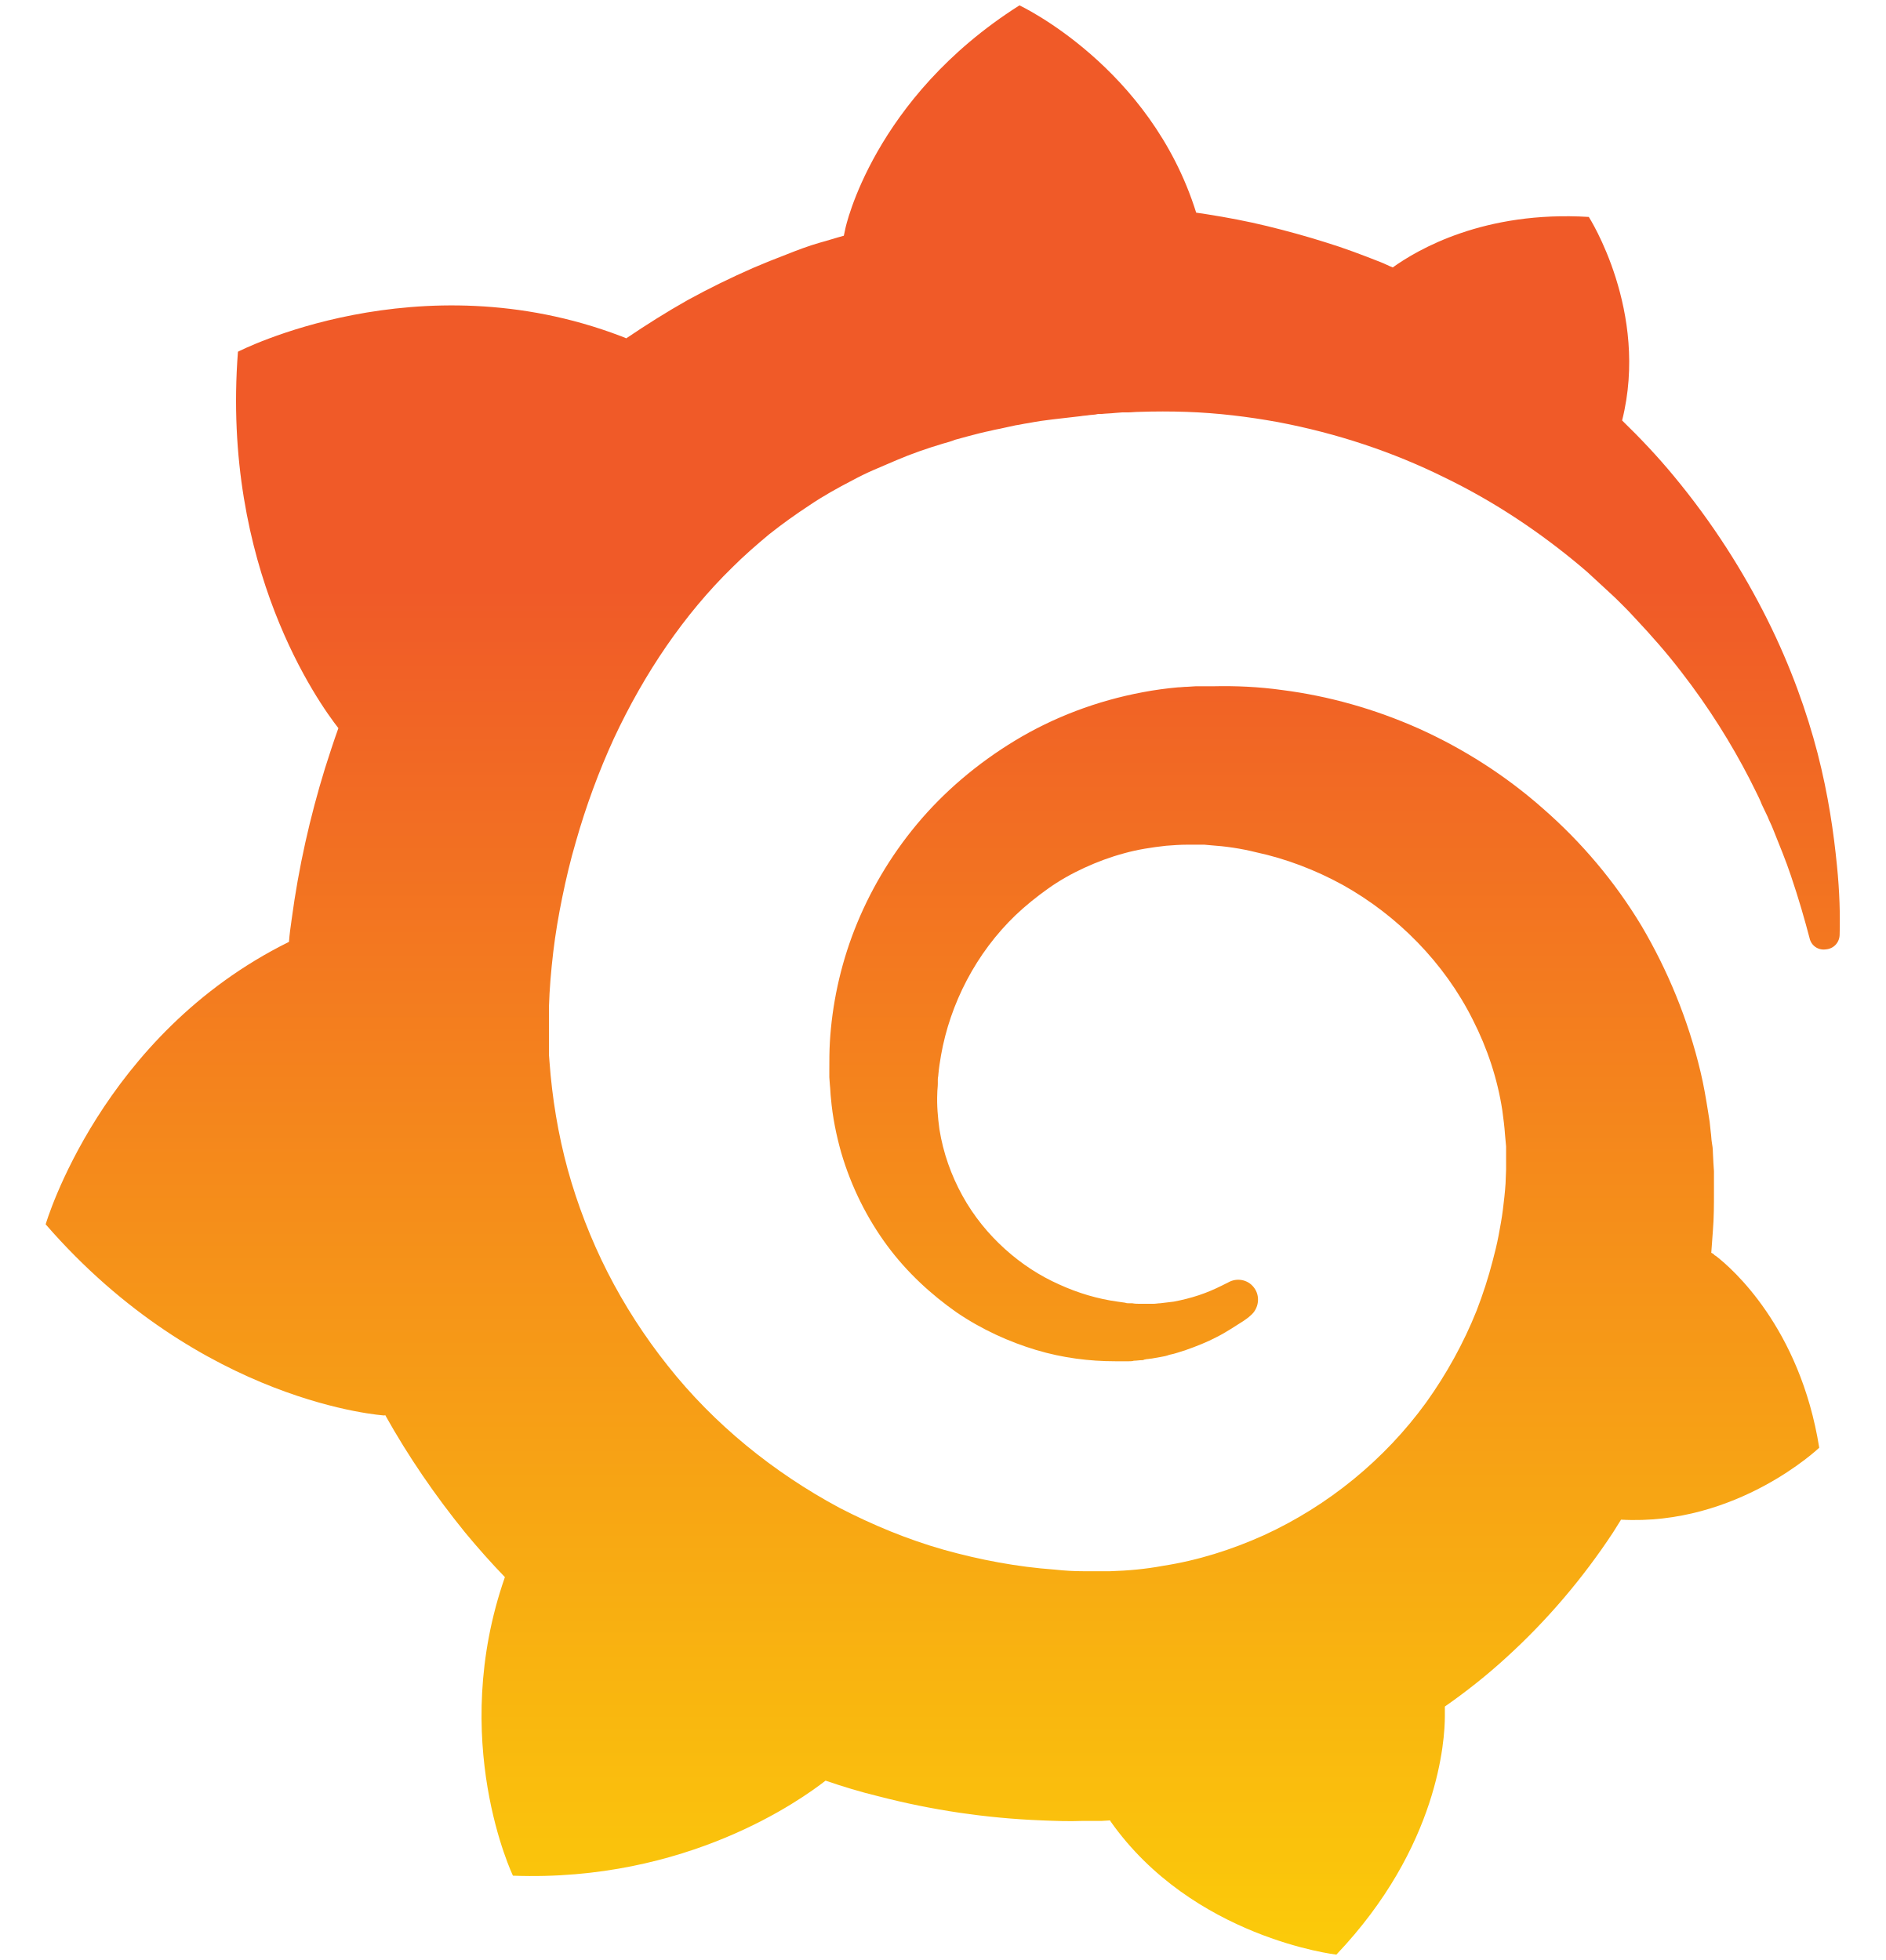
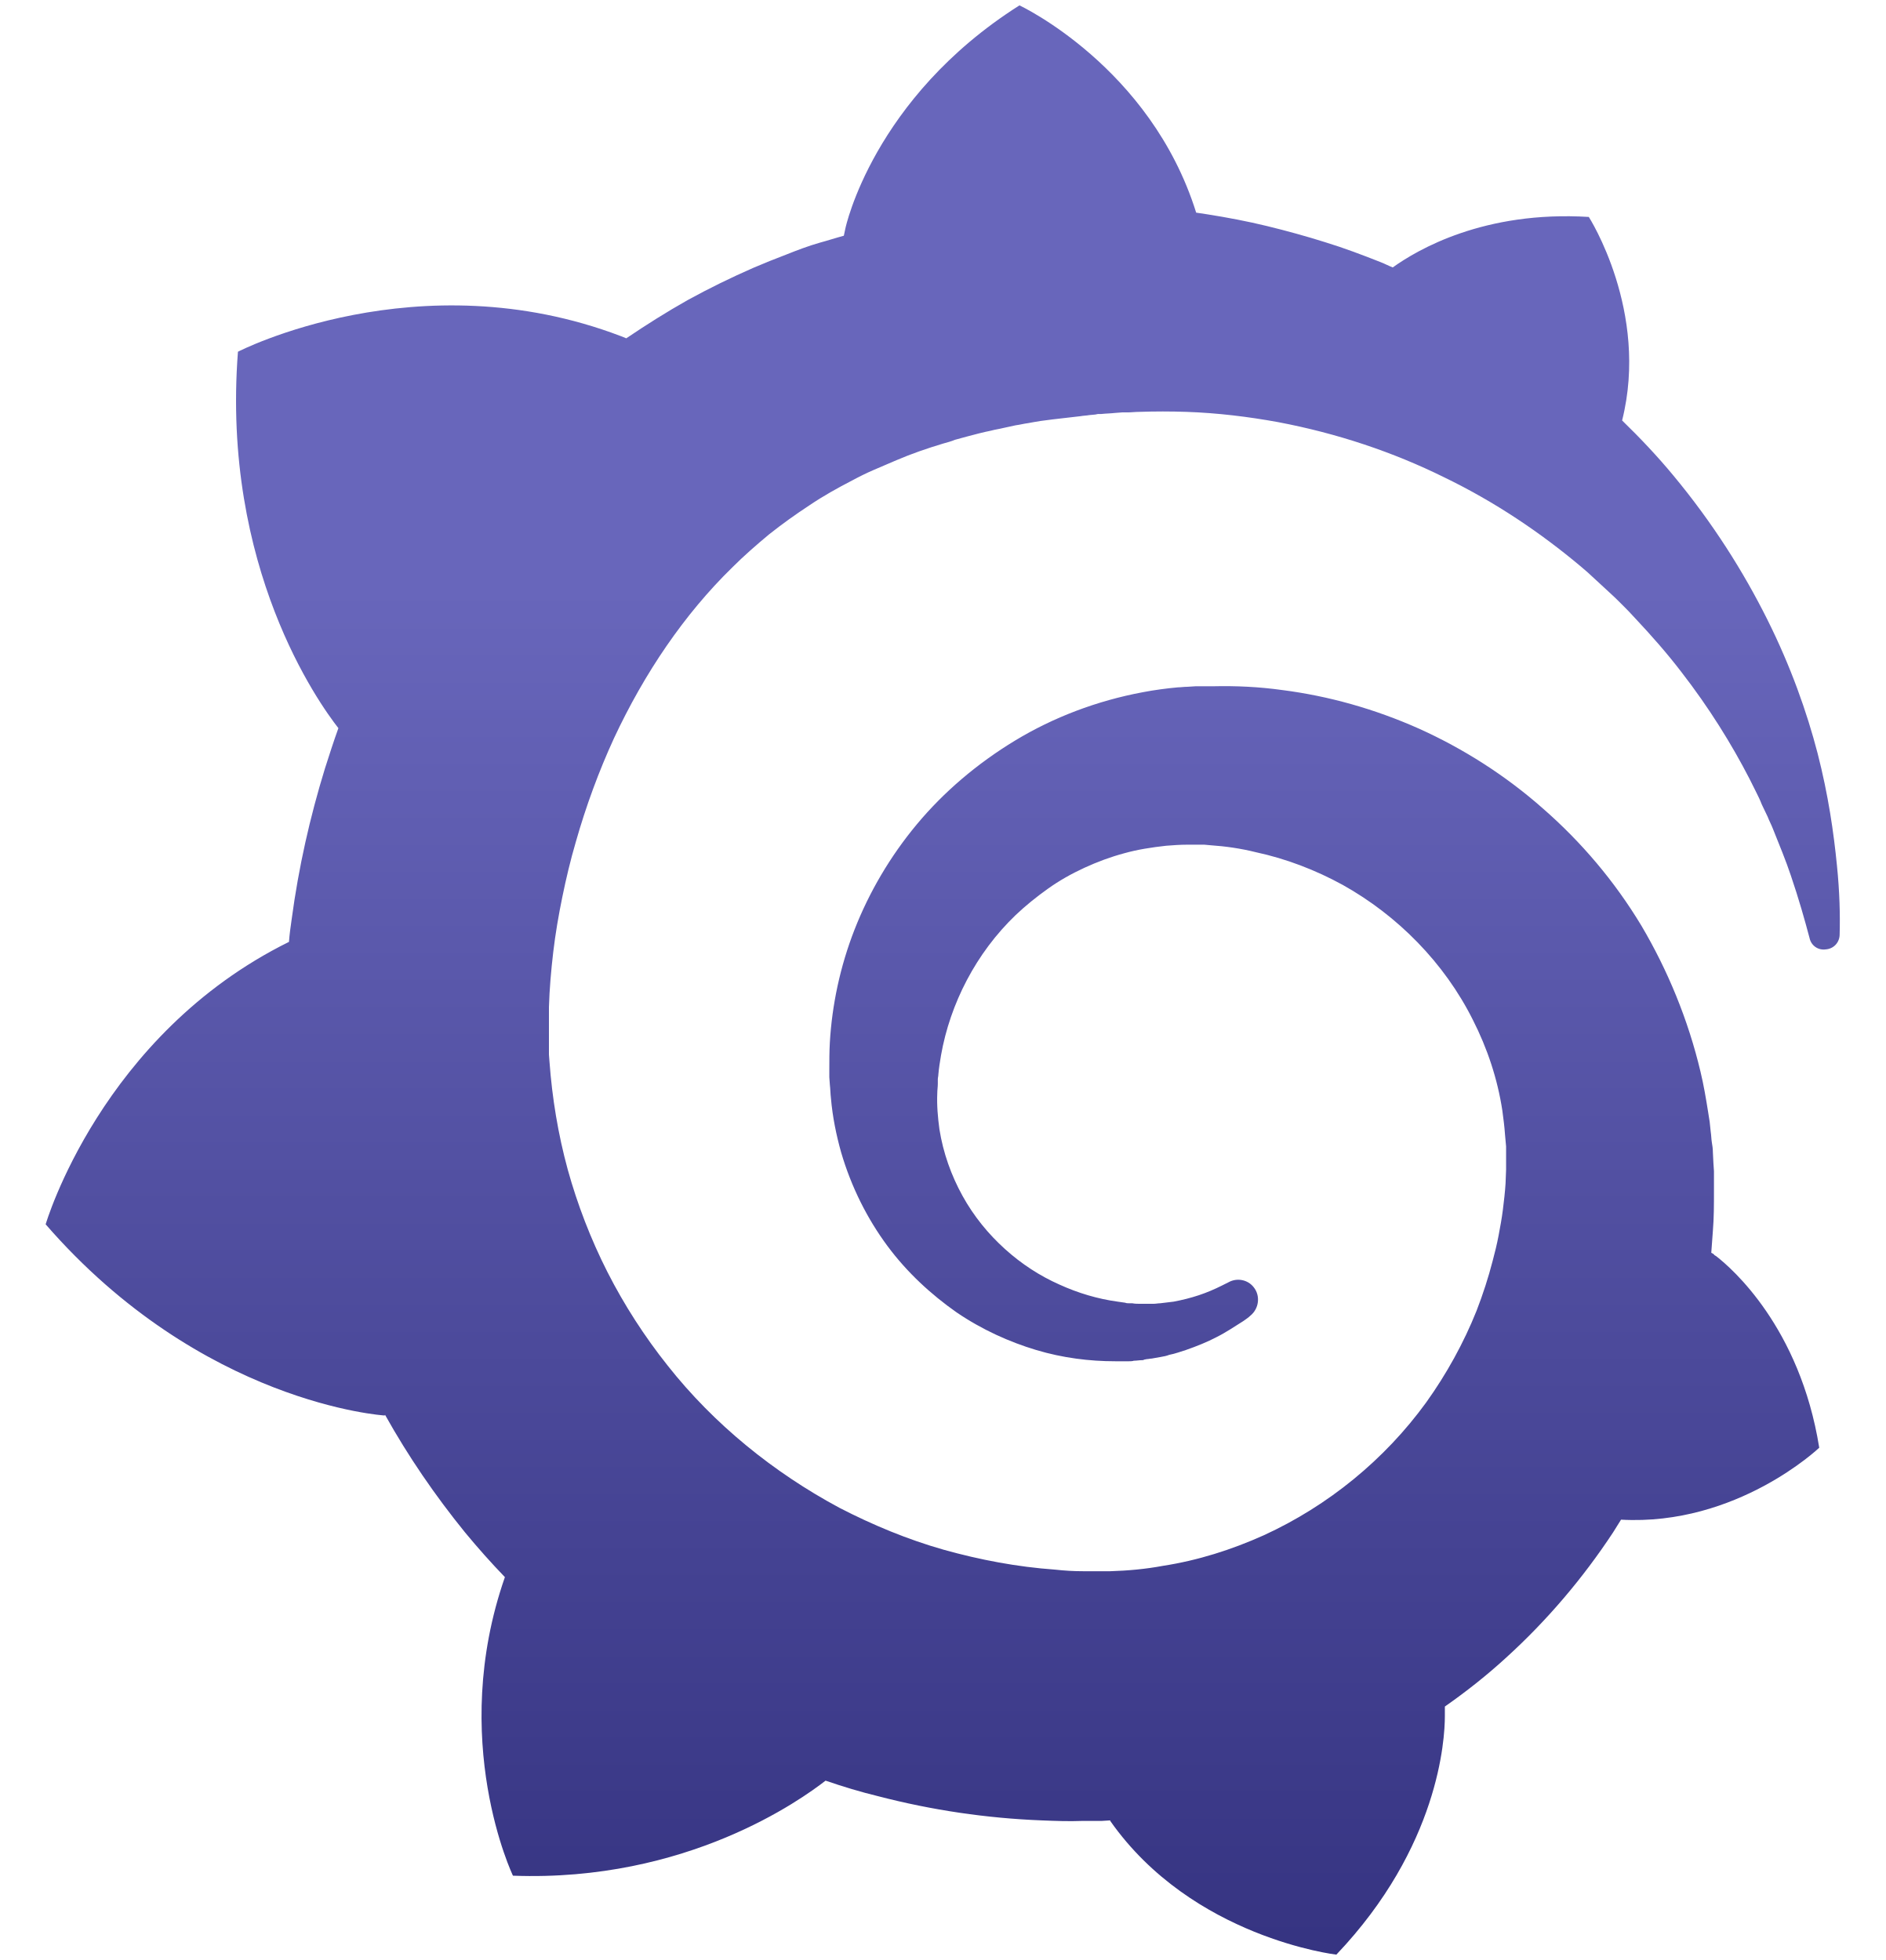
<svg xmlns="http://www.w3.org/2000/svg" version="1.1" id="Layer_1" x="0px" y="0px" width="351px" height="365px" viewBox="0 0 351 365" style="enable-background:new 0 0 351 365;" xml:space="preserve">
  <style type="text/css">
	.st0{fill:url(#SVGID_1_);}
</style>
  <g id="Layer_1_1_">
</g>
  <linearGradient id="SVGID_1_" gradientUnits="userSpaceOnUse" x1="175.5" y1="30%" x2="175.5" y2="99%">
-     <stop offset="0" style="stop-color:#F05A28" />
-     <stop offset="1" style="stop-color:#FBCA0A" />
+     <stop offset="0" style="stop-color:#6866bb" />
+     <stop offset="1" style="stop-color:#363482" />
  </linearGradient>
  <path class="st0" d="M342,161.2c-0.6-6.1-1.6-13.1-3.6-20.9c-2-7.7-5-16.2-9.4-25c-4.4-8.8-10.1-17.9-17.5-26.8  c-2.9-3.5-6.1-6.9-9.5-10.2c5.1-20.3-6.2-37.9-6.2-37.9c-19.5-1.2-31.9,6.1-36.5,9.4c-0.8-0.3-1.5-0.7-2.3-1  c-3.3-1.3-6.7-2.6-10.3-3.7c-3.5-1.1-7.1-2.1-10.8-3c-3.7-0.9-7.4-1.6-11.2-2.2c-0.7-0.1-1.3-0.2-2-0.3  c-8.5-27.2-32.9-38.6-32.9-38.6c-27.3,17.3-32.4,41.5-32.4,41.5s-0.1,0.5-0.3,1.4c-1.5,0.4-3,0.9-4.5,1.3c-2.1,0.6-4.2,1.4-6.2,2.2  c-2.1,0.8-4.1,1.6-6.2,2.5c-4.1,1.8-8.2,3.8-12.2,6c-3.9,2.2-7.7,4.6-11.4,7.1c-0.5-0.2-1-0.4-1-0.4c-37.8-14.4-71.3,2.9-71.3,2.9  c-3.1,40.2,15.1,65.5,18.7,70.1c-0.9,2.5-1.7,5-2.5,7.5c-2.8,9.1-4.9,18.4-6.2,28.1c-0.2,1.4-0.4,2.8-0.5,4.2  C18.8,192.7,8.5,228,8.5,228c29.1,33.5,63.1,35.6,63.1,35.6c0,0,0.1-0.1,0.1-0.1c4.3,7.7,9.3,15,14.9,21.9c2.4,2.9,4.8,5.6,7.4,8.3  c-10.6,30.4,1.5,55.6,1.5,55.6c32.4,1.2,53.7-14.2,58.2-17.7c3.2,1.1,6.5,2.1,9.8,2.9c10,2.6,20.2,4.1,30.4,4.5  c2.5,0.1,5.1,0.2,7.6,0.1l1.2,0l0.8,0l1.6,0l1.6-0.1l0,0.1c15.3,21.8,42.1,24.9,42.1,24.9c19.1-20.1,20.2-40.1,20.2-44.4l0,0  c0,0,0-0.1,0-0.3c0-0.4,0-0.6,0-0.6l0,0c0-0.3,0-0.6,0-0.9c4-2.8,7.8-5.8,11.4-9.1c7.6-6.9,14.3-14.8,19.9-23.3  c0.5-0.8,1-1.6,1.5-2.4c21.6,1.2,36.9-13.4,36.9-13.4c-3.6-22.5-16.4-33.5-19.1-35.6l0,0c0,0-0.1-0.1-0.3-0.2  c-0.2-0.1-0.2-0.2-0.2-0.2c0,0,0,0,0,0c-0.1-0.1-0.3-0.2-0.5-0.3c0.1-1.4,0.2-2.7,0.3-4.1c0.2-2.4,0.2-4.9,0.2-7.3l0-1.8l0-0.9  l0-0.5c0-0.6,0-0.4,0-0.6l-0.1-1.5l-0.1-2c0-0.7-0.1-1.3-0.2-1.9c-0.1-0.6-0.1-1.3-0.2-1.9l-0.2-1.9l-0.3-1.9  c-0.4-2.5-0.8-4.9-1.4-7.4c-2.3-9.7-6.1-18.9-11-27.2c-5-8.3-11.2-15.6-18.3-21.8c-7-6.2-14.9-11.2-23.1-14.9  c-8.3-3.7-16.9-6.1-25.5-7.2c-4.3-0.6-8.6-0.8-12.9-0.7l-1.6,0l-0.4,0c-0.1,0-0.6,0-0.5,0l-0.7,0l-1.6,0.1c-0.6,0-1.2,0.1-1.7,0.1  c-2.2,0.2-4.4,0.5-6.5,0.9c-8.6,1.6-16.7,4.7-23.8,9c-7.1,4.3-13.3,9.6-18.3,15.6c-5,6-8.9,12.7-11.6,19.6c-2.7,6.9-4.2,14.1-4.6,21  c-0.1,1.7-0.1,3.5-0.1,5.2c0,0.4,0,0.9,0,1.3l0.1,1.4c0.1,0.8,0.1,1.7,0.2,2.5c0.3,3.5,1,6.9,1.9,10.1c1.9,6.5,4.9,12.4,8.6,17.4  c3.7,5,8.2,9.1,12.9,12.4c4.7,3.2,9.8,5.5,14.8,7c5,1.5,10,2.1,14.7,2.1c0.6,0,1.2,0,1.7,0c0.3,0,0.6,0,0.9,0c0.3,0,0.6,0,0.9-0.1  c0.5,0,1-0.1,1.5-0.1c0.1,0,0.3,0,0.4-0.1l0.5-0.1c0.3,0,0.6-0.1,0.9-0.1c0.6-0.1,1.1-0.2,1.7-0.3c0.6-0.1,1.1-0.2,1.6-0.4  c1.1-0.2,2.1-0.6,3.1-0.9c2-0.7,4-1.5,5.7-2.4c1.8-0.9,3.4-2,5-3c0.4-0.3,0.9-0.6,1.3-1c1.6-1.3,1.9-3.7,0.6-5.3  c-1.1-1.4-3.1-1.8-4.7-0.9c-0.4,0.2-0.8,0.4-1.2,0.6c-1.4,0.7-2.8,1.3-4.3,1.8c-1.5,0.5-3.1,0.9-4.7,1.2c-0.8,0.1-1.6,0.2-2.5,0.3  c-0.4,0-0.8,0.1-1.3,0.1c-0.4,0-0.9,0-1.2,0c-0.4,0-0.8,0-1.2,0c-0.5,0-1,0-1.5-0.1c0,0-0.3,0-0.1,0l-0.2,0l-0.3,0  c-0.2,0-0.5,0-0.7-0.1c-0.5-0.1-0.9-0.1-1.4-0.2c-3.7-0.5-7.4-1.6-10.9-3.2c-3.6-1.6-7-3.8-10.1-6.6c-3.1-2.8-5.8-6.1-7.9-9.9  c-2.1-3.8-3.6-8-4.3-12.4c-0.3-2.2-0.5-4.5-0.4-6.7c0-0.6,0.1-1.2,0.1-1.8c0,0.2,0-0.1,0-0.1l0-0.2l0-0.5c0-0.3,0.1-0.6,0.1-0.9  c0.1-1.2,0.3-2.4,0.5-3.6c1.7-9.6,6.5-19,13.9-26.1c1.9-1.8,3.9-3.4,6-4.9c2.1-1.5,4.4-2.8,6.8-3.9c2.4-1.1,4.8-2,7.4-2.7  c2.5-0.7,5.1-1.1,7.8-1.4c1.3-0.1,2.6-0.2,4-0.2c0.4,0,0.6,0,0.9,0l1.1,0l0.7,0c0.3,0,0,0,0.1,0l0.3,0l1.1,0.1  c2.9,0.2,5.7,0.6,8.5,1.3c5.6,1.2,11.1,3.3,16.2,6.1c10.2,5.7,18.9,14.5,24.2,25.1c2.7,5.3,4.6,11,5.5,16.9c0.2,1.5,0.4,3,0.5,4.5  l0.1,1.1l0.1,1.1c0,0.4,0,0.8,0,1.1c0,0.4,0,0.8,0,1.1l0,1l0,1.1c0,0.7-0.1,1.9-0.1,2.6c-0.1,1.6-0.3,3.3-0.5,4.9  c-0.2,1.6-0.5,3.2-0.8,4.8c-0.3,1.6-0.7,3.2-1.1,4.7c-0.8,3.1-1.8,6.2-3,9.3c-2.4,6-5.6,11.8-9.4,17.1  c-7.7,10.6-18.2,19.2-30.2,24.7c-6,2.7-12.3,4.7-18.8,5.7c-3.2,0.6-6.5,0.9-9.8,1l-0.6,0l-0.5,0l-1.1,0l-1.6,0l-0.8,0  c0.4,0-0.1,0-0.1,0l-0.3,0c-1.8,0-3.5-0.1-5.3-0.3c-7-0.5-13.9-1.8-20.7-3.7c-6.7-1.9-13.2-4.6-19.4-7.8  c-12.3-6.6-23.4-15.6-32-26.5c-4.3-5.4-8.1-11.3-11.2-17.4c-3.1-6.1-5.6-12.6-7.4-19.1c-1.8-6.6-2.9-13.3-3.4-20.1l-0.1-1.3l0-0.3  l0-0.3l0-0.6l0-1.1l0-0.3l0-0.4l0-0.8l0-1.6l0-0.3c0,0,0,0.1,0-0.1l0-0.6c0-0.8,0-1.7,0-2.5c0.1-3.3,0.4-6.8,0.8-10.2  c0.4-3.4,1-6.9,1.7-10.3c0.7-3.4,1.5-6.8,2.5-10.2c1.9-6.7,4.3-13.2,7.1-19.3c5.7-12.2,13.1-23.1,22-31.8c2.2-2.2,4.5-4.2,6.9-6.2  c2.4-1.9,4.9-3.7,7.5-5.4c2.5-1.7,5.2-3.2,7.9-4.6c1.3-0.7,2.7-1.4,4.1-2c0.7-0.3,1.4-0.6,2.1-0.9c0.7-0.3,1.4-0.6,2.1-0.9  c2.8-1.2,5.7-2.2,8.7-3.1c0.7-0.2,1.5-0.4,2.2-0.7c0.7-0.2,1.5-0.4,2.2-0.6c1.5-0.4,3-0.8,4.5-1.1c0.7-0.2,1.5-0.3,2.3-0.5  c0.8-0.2,1.5-0.3,2.3-0.5c0.8-0.1,1.5-0.3,2.3-0.4l1.1-0.2l1.2-0.2c0.8-0.1,1.5-0.2,2.3-0.3c0.9-0.1,1.7-0.2,2.6-0.3  c0.7-0.1,1.9-0.2,2.6-0.3c0.5-0.1,1.1-0.1,1.6-0.2l1.1-0.1l0.5-0.1l0.6,0c0.9-0.1,1.7-0.1,2.6-0.2l1.3-0.1c0,0,0.5,0,0.1,0l0.3,0  l0.6,0c0.7,0,1.5-0.1,2.2-0.1c2.9-0.1,5.9-0.1,8.8,0c5.8,0.2,11.5,0.9,17,1.9c11.1,2.1,21.5,5.6,31,10.3  c9.5,4.6,17.9,10.3,25.3,16.5c0.5,0.4,0.9,0.8,1.4,1.2c0.4,0.4,0.9,0.8,1.3,1.2c0.9,0.8,1.7,1.6,2.6,2.4c0.9,0.8,1.7,1.6,2.5,2.4  c0.8,0.8,1.6,1.6,2.4,2.5c3.1,3.3,6,6.6,8.6,10c5.2,6.7,9.4,13.5,12.7,19.9c0.2,0.4,0.4,0.8,0.6,1.2c0.2,0.4,0.4,0.8,0.6,1.2  c0.4,0.8,0.8,1.6,1.1,2.4c0.4,0.8,0.7,1.5,1.1,2.3c0.3,0.8,0.7,1.5,1,2.3c1.2,3,2.4,5.9,3.3,8.6c1.5,4.4,2.6,8.3,3.5,11.7  c0.3,1.4,1.6,2.3,3,2.1c1.5-0.1,2.6-1.3,2.6-2.8C342.6,170.4,342.5,166.1,342,161.2z" />
</svg>
